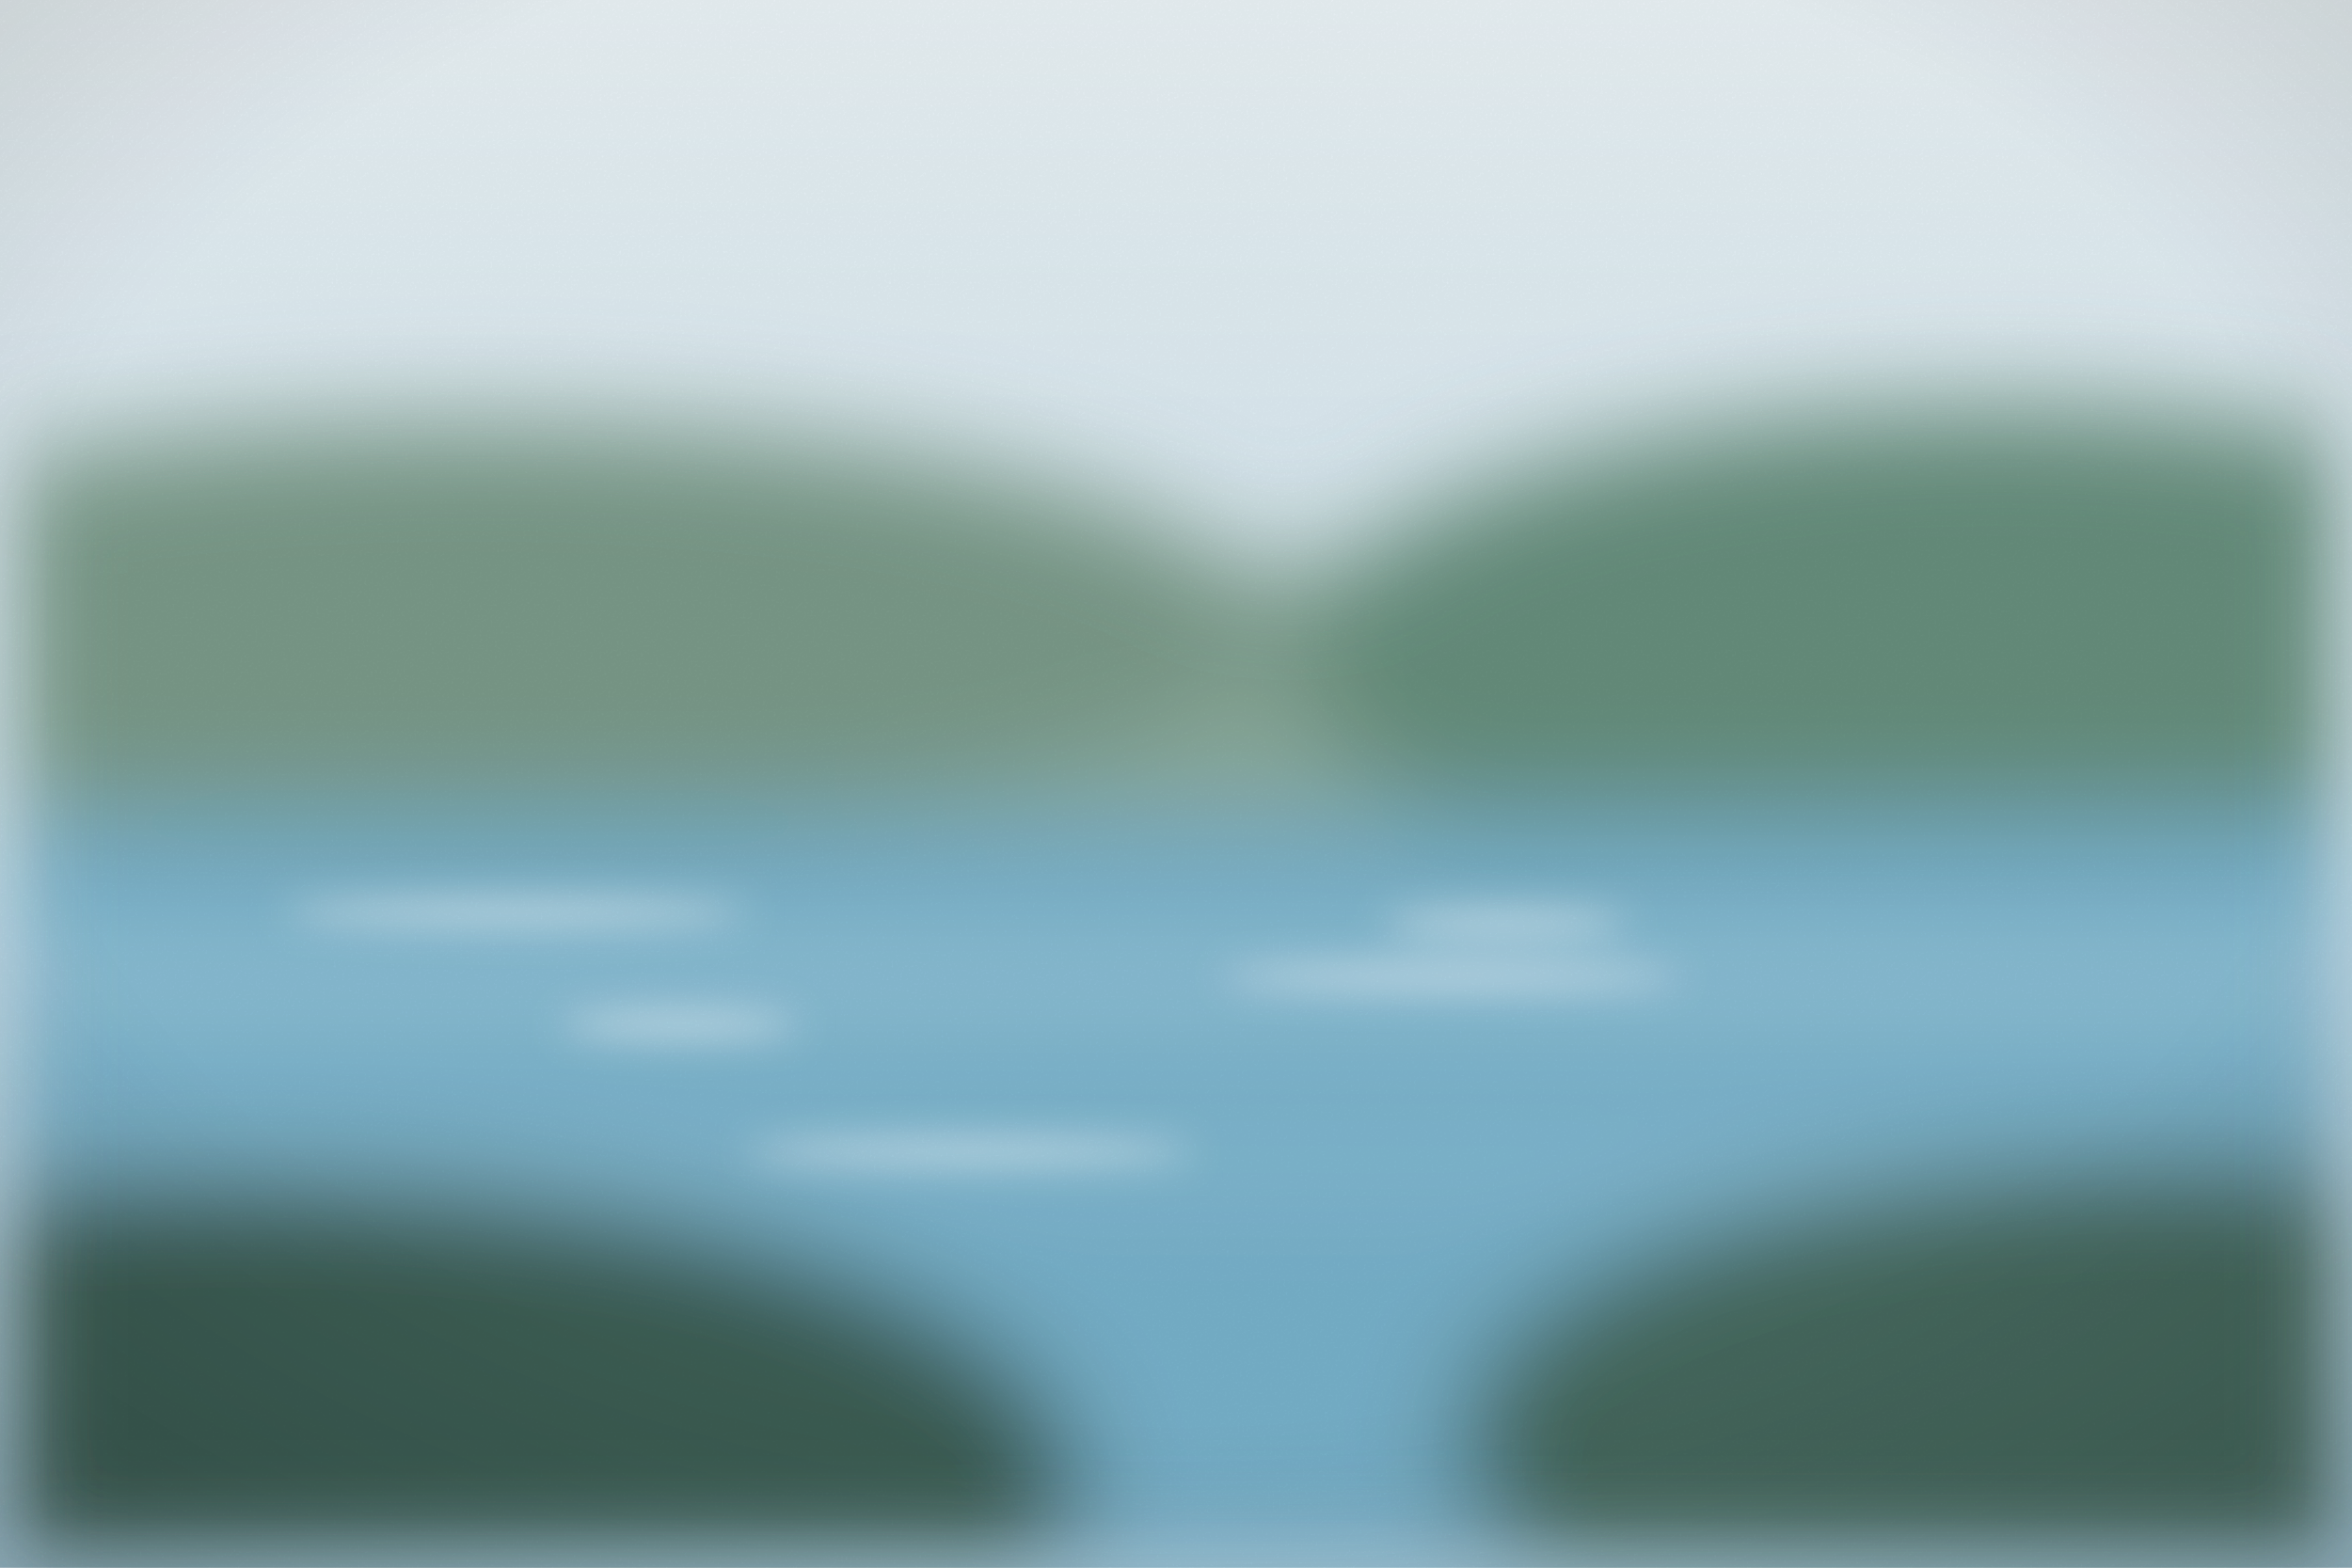
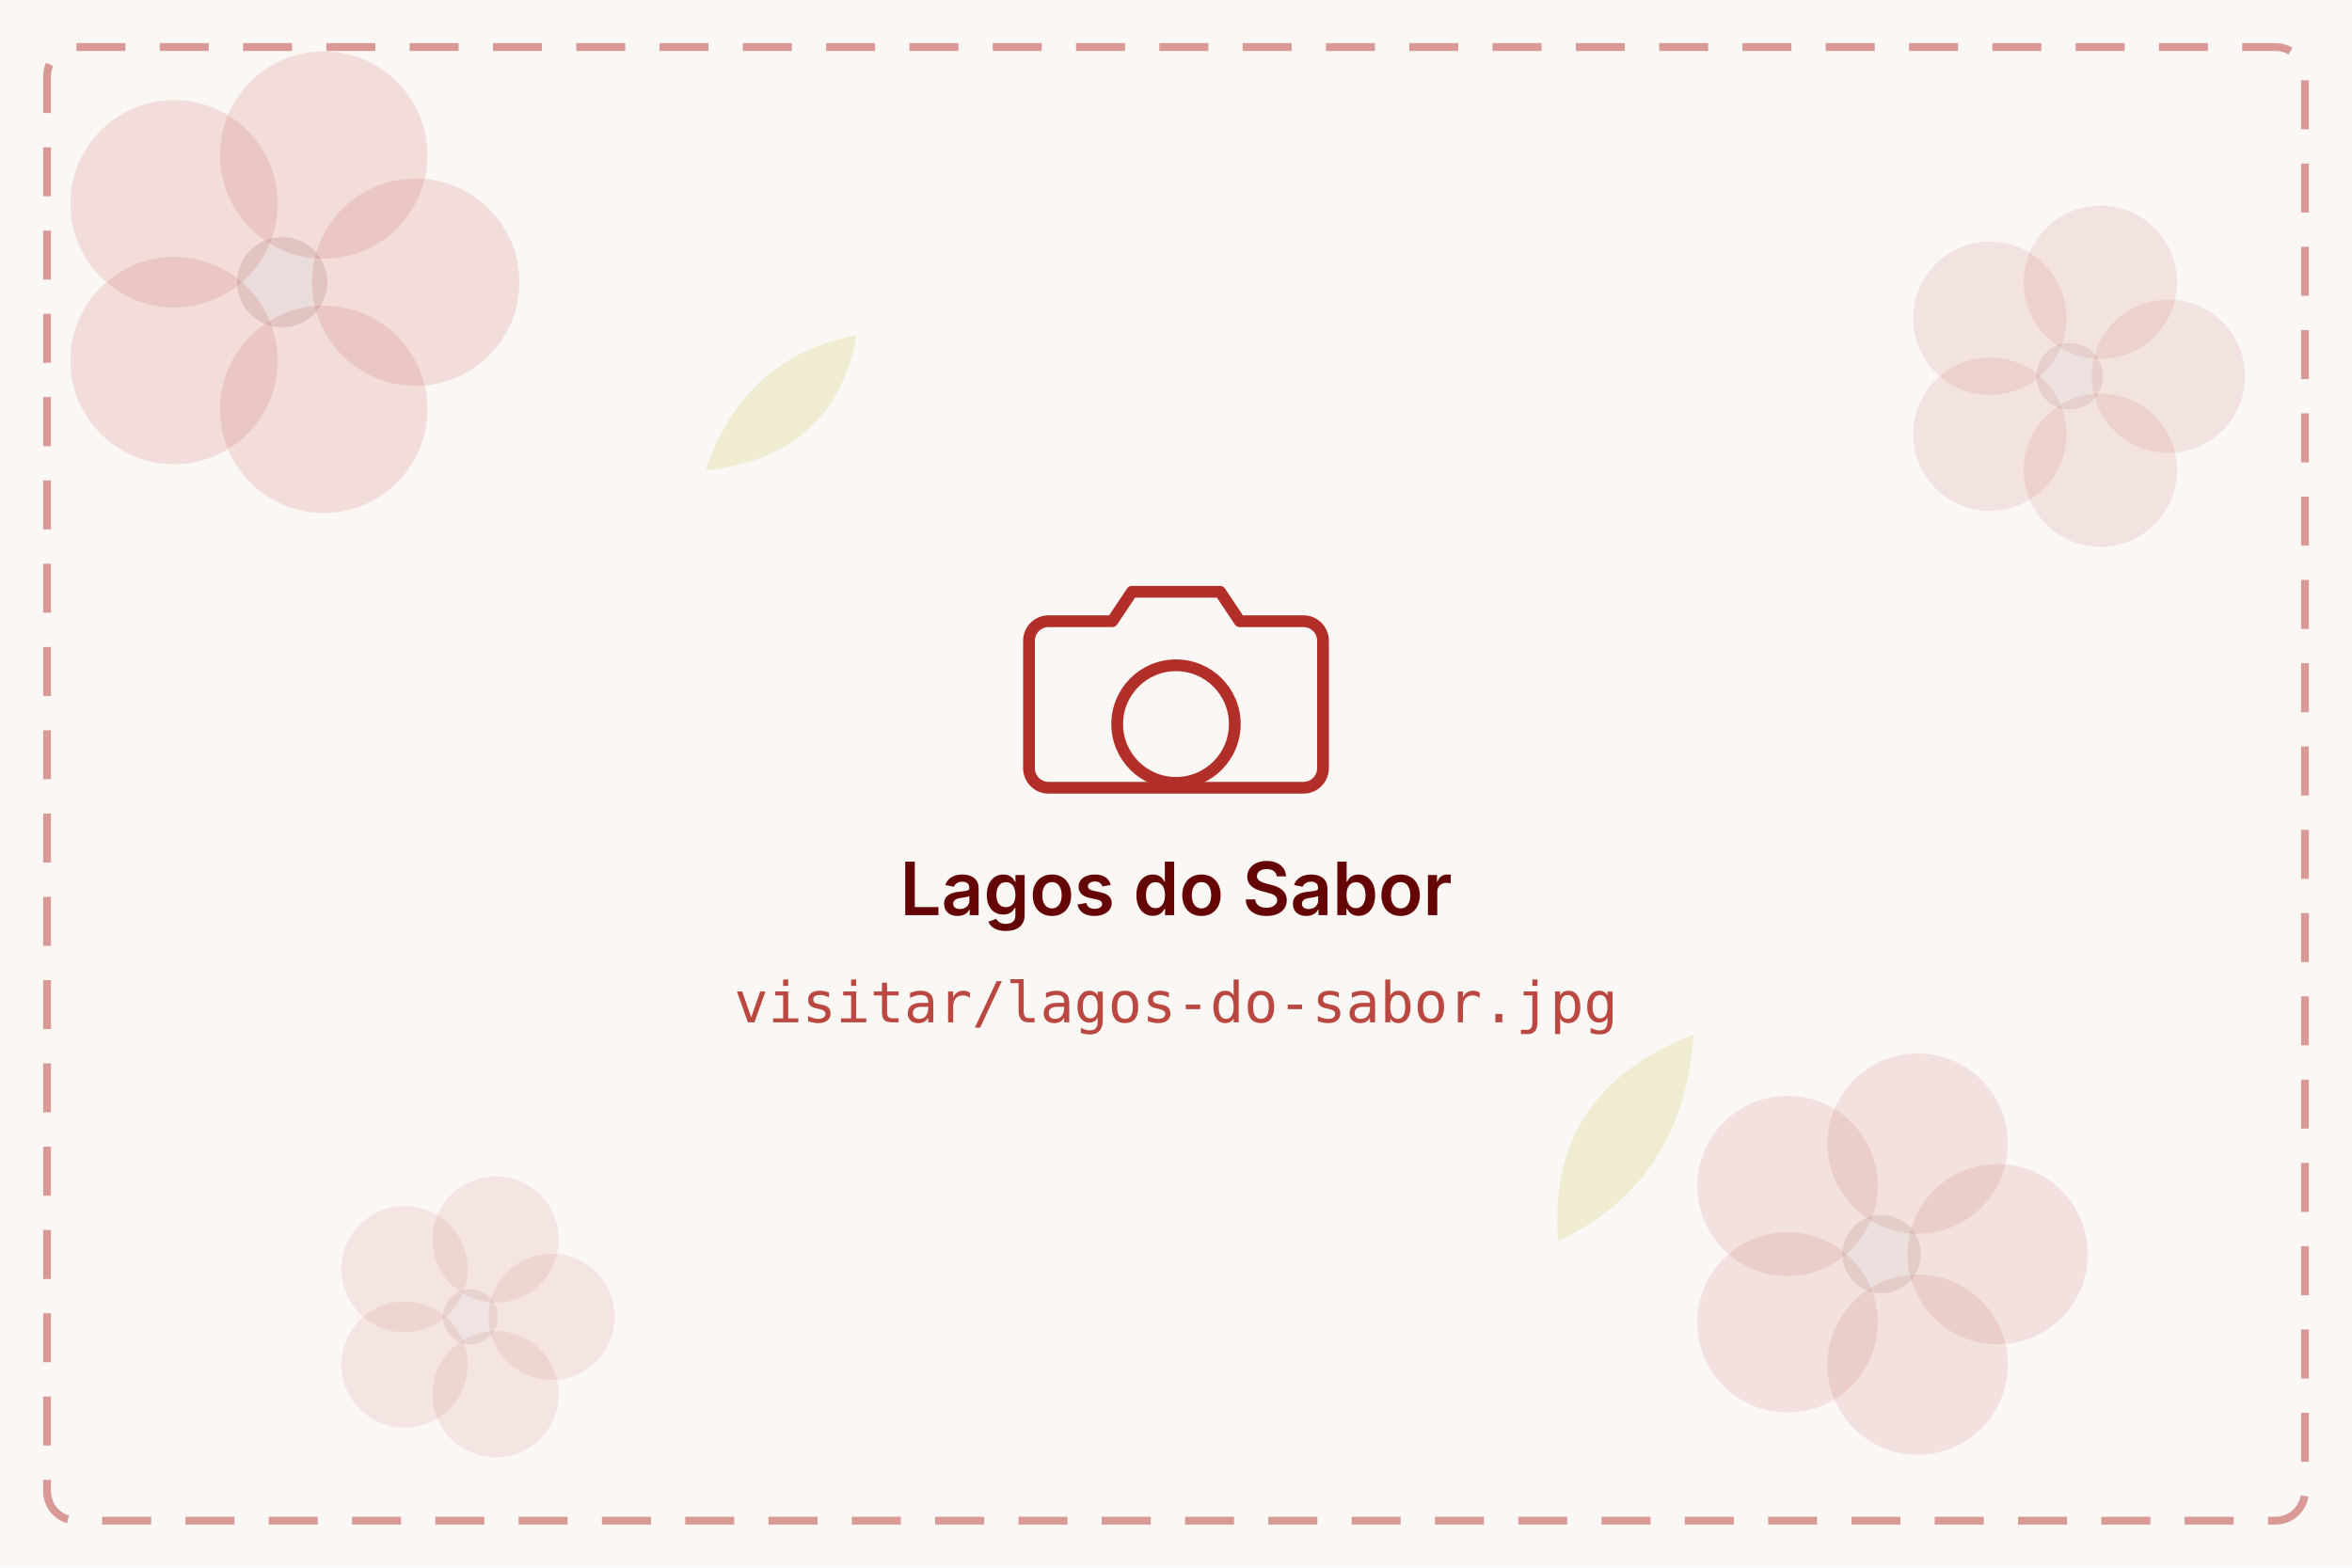
<svg xmlns="http://www.w3.org/2000/svg" viewBox="0 0 1200 800" width="1200" height="800" role="img">
-   <defs>
-     <linearGradient id="ceu" x1="0" y1="0" x2="0" y2="1">
-       <stop offset="0%" stop-color="#EDF5F9" />
-       <stop offset="55%" stop-color="#D2E7F1" />
-       <stop offset="100%" stop-color="#AFD3E5" />
-     </linearGradient>
-     <radialGradient id="vinheta" cx="50%" cy="42%" r="78%">
-       <stop offset="62%" stop-color="#000" stop-opacity="0" />
-       <stop offset="100%" stop-color="#000" stop-opacity="0.16" />
-     </radialGradient>
-     <filter id="desfoque" x="-25%" y="-25%" width="150%" height="150%">
-       <feGaussianBlur stdDeviation="27.2" />
-     </filter>
-     <filter id="medio" x="-30%" y="-30%" width="160%" height="160%">
-       <feGaussianBlur stdDeviation="10.4" />
-     </filter>
-     <filter id="suave" x="-40%" y="-40%" width="180%" height="180%">
-       <feGaussianBlur stdDeviation="9.6" />
-     </filter>
-     <filter id="grao">
-       <feTurbulence type="fractalNoise" baseFrequency="0.9" numOctaves="2" stitchTiles="stitch" />
-       <feColorMatrix type="matrix" values="0 0 0 0 0  0 0 0 0 0  0 0 0 0 0  0.7 0.7 0.7 0 0" />
-     </filter>
-   </defs>
-   <rect width="1200" height="800" fill="url(#ceu)" />
-   <g filter="url(#desfoque)">
-     <rect x="-120" y="288" width="1440" height="240" fill="#8FAE9E" opacity="1" />
-     <ellipse cx="240" cy="320" rx="408" ry="104" fill="#7B9C8B" opacity="1" />
-     <ellipse cx="1020" cy="336" rx="360" ry="128" fill="#68907E" opacity="1" />
-     <rect x="-120" y="416" width="1440" height="440" fill="#79B4CD" opacity="1" />
-     <rect x="-120" y="480" width="1440" height="40" fill="#9CCADE" opacity="0.85" />
-     <rect x="-120" y="576" width="1440" height="32" fill="#8FC2D8" opacity="0.7" />
-     <ellipse cx="120" cy="760" rx="432" ry="160" fill="#3E5F54" opacity="1" />
-     <ellipse cx="1104" cy="736" rx="360" ry="144" fill="#466B5E" opacity="1" />
+   <rect width="1200" height="800" fill="#FBF7F5" />
+   <g>
+     <g transform="translate(144 144) scale(4.6)">
+       <circle cx="14.8" cy="0" r="11.5" fill="#B43C34" opacity="0.14" />
+       <circle cx="4.6" cy="14.1" r="11.5" fill="#B43C34" opacity="0.14" />
+       <circle cx="-12" cy="8.7" r="11.5" fill="#B43C34" opacity="0.14" />
+       <circle cx="-12" cy="-8.7" r="11.5" fill="#B43C34" opacity="0.14" />
+       <circle cx="4.6" cy="-14.1" r="11.5" fill="#B43C34" opacity="0.14" />
+       <circle r="5" fill="#640404" opacity="0.112" />
+     </g>
+     <g transform="translate(1056 192) scale(3.4)">
+       <circle cx="14.8" cy="0" r="11.5" fill="#B43C34" opacity="0.11" />
+       <circle cx="4.6" cy="14.1" r="11.5" fill="#B43C34" opacity="0.11" />
+       <circle cx="-12" cy="8.7" r="11.5" fill="#B43C34" opacity="0.11" />
+       <circle cx="-12" cy="-8.7" r="11.5" fill="#B43C34" opacity="0.11" />
+       <circle cx="4.6" cy="-14.1" r="11.5" fill="#B43C34" opacity="0.11" />
+       <circle r="5" fill="#640404" opacity="0.088" />
+     </g>
+     <g transform="translate(240 672) scale(2.8)">
+       <circle cx="14.8" cy="0" r="11.5" fill="#B43C34" opacity="0.1" />
+       <circle cx="4.6" cy="14.1" r="11.5" fill="#B43C34" opacity="0.1" />
+       <circle cx="-12" cy="8.7" r="11.5" fill="#B43C34" opacity="0.1" />
+       <circle cx="-12" cy="-8.7" r="11.5" fill="#B43C34" opacity="0.1" />
+       <circle cx="4.6" cy="-14.1" r="11.5" fill="#B43C34" opacity="0.1" />
+       <circle r="5" fill="#640404" opacity="0.08" />
+     </g>
+     <g transform="translate(960 640) scale(4)">
+       <circle cx="14.8" cy="0" r="11.5" fill="#B43C34" opacity="0.12" />
+       <circle cx="4.6" cy="14.1" r="11.5" fill="#B43C34" opacity="0.12" />
+       <circle cx="-12" cy="8.7" r="11.5" fill="#B43C34" opacity="0.12" />
+       <circle cx="-12" cy="-8.7" r="11.5" fill="#B43C34" opacity="0.12" />
+       <circle cx="4.6" cy="-14.1" r="11.5" fill="#B43C34" opacity="0.12" />
+       <circle r="5" fill="#640404" opacity="0.096" />
+     </g>
+     <path transform="translate(360 240) rotate(-20) scale(3.2)" d="M0 0q12-15 30-12q-10 17-30 12Z" fill="#A9B416" opacity="0.16" />
+     <path transform="translate(864 528) rotate(145) scale(3.9)" d="M0 0q12-15 30-12q-10 17-30 12Z" fill="#A9B416" opacity="0.16" />
  </g>
-   <g filter="url(#suave)">
-     <ellipse cx="740.1" cy="498.5" rx="117.3" ry="6.4" fill="#EAF6FB" opacity="0.7" />
-     <ellipse cx="494.9" cy="587.8" rx="114.3" ry="6.4" fill="#EAF6FB" opacity="0.7" />
-     <ellipse cx="263.5" cy="465.6" rx="118.3" ry="6.4" fill="#EAF6FB" opacity="0.7" />
-     <ellipse cx="346.7" cy="522.9" rx="60.7" ry="6.4" fill="#EAF6FB" opacity="0.7" />
-     <ellipse cx="768.1" cy="471.1" rx="62.4" ry="6.4" fill="#EAF6FB" opacity="0.7" />
+   <rect x="24" y="24" width="1152" height="752" rx="15" fill="none" stroke="#A40C04" stroke-width="4" stroke-dasharray="25 17.5" opacity="0.4" />
+   <g transform="translate(600 352)" fill="none" stroke="#A40C04" stroke-width="6" stroke-linejoin="round" stroke-linecap="round" opacity="0.85">
+     <path d="M-65 -35h32.5l10 -15h45l10 15h32.5a10 10 0 0 1 10 10v65a10 10 0 0 1 -10 10h-130a10 10 0 0 1 -10 -10v-65a10 10 0 0 1 10 -10Z" />
+     <circle cx="0" cy="17.5" r="30" />
  </g>
-   <rect width="1200" height="800" fill="url(#vinheta)" />
-   <rect width="1200" height="800" filter="url(#grao)" opacity="0.055" />
+   <text x="600" y="467" text-anchor="middle" font-family="Inter, system-ui, sans-serif" font-size="37.5" font-weight="600" fill="#640404">Lagos do Sabor</text>
+   <text x="600" y="521.7" text-anchor="middle" font-family="ui-monospace, SFMono-Regular, Menlo, monospace" font-size="28.8" fill="#A40C04" opacity="0.75">visitar/lagos-do-sabor.jpg</text>
</svg>
